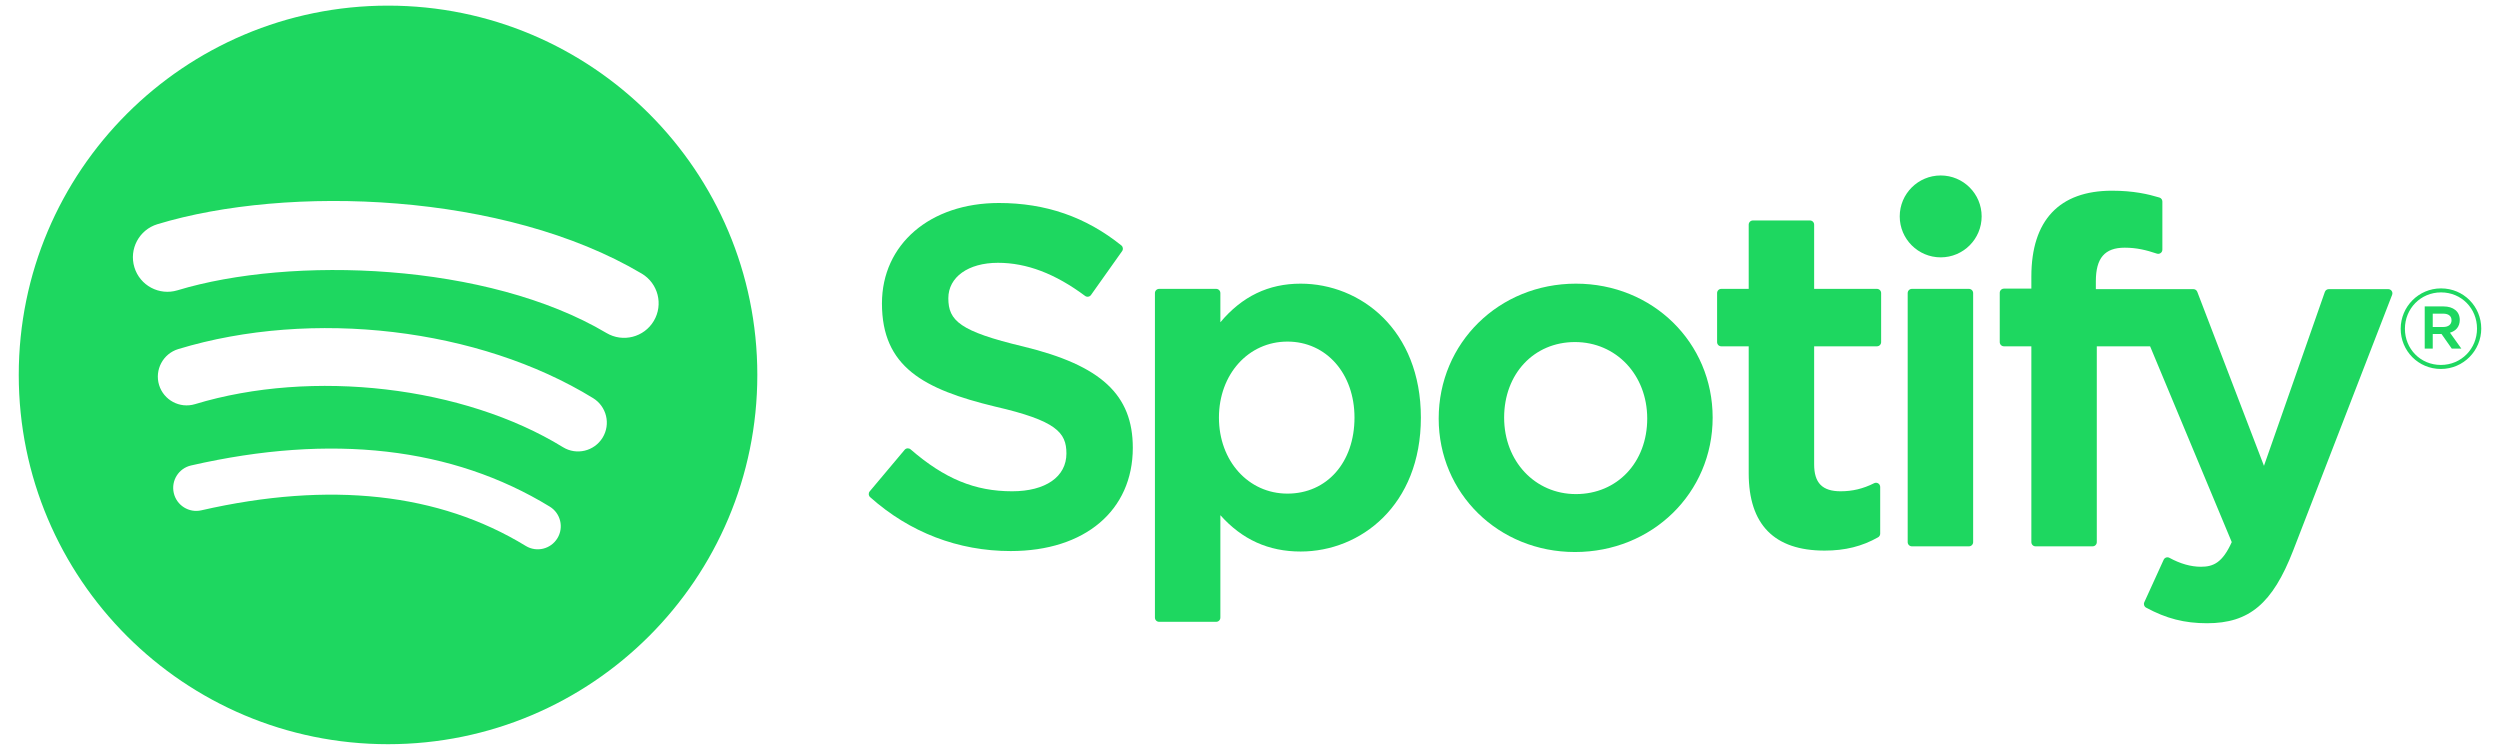
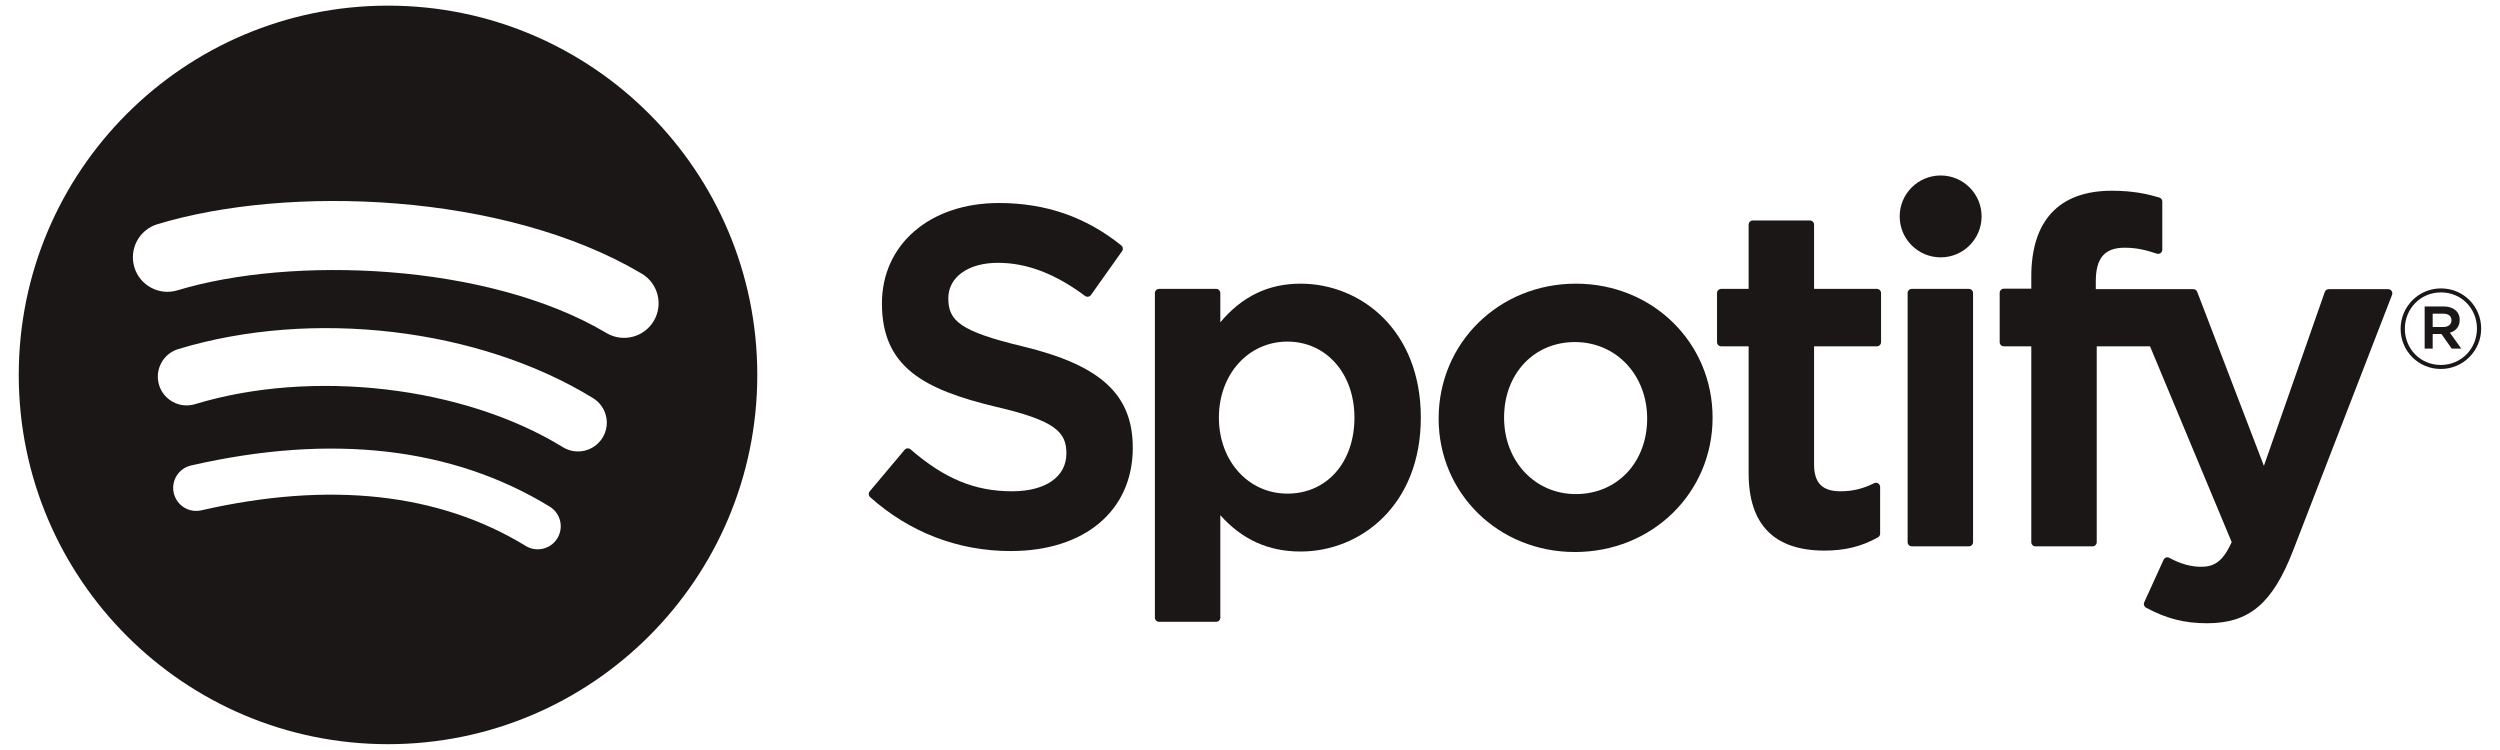
- <svg xmlns="http://www.w3.org/2000/svg" version="1.1" id="svg10" xml:space="preserve" width="755.907" height="226.72" viewBox="0 0 755.907 226.72">
-   <defs id="defs14" />
-   <g id="g18" transform="matrix(1.333333,0,0,-1.333333,0,226.72)">
-     <g id="g20" transform="scale(0.1)">
-       <path d="m 1375.32,945.234 c -269.94,160.306 -715.199,175.046 -972.89,96.836 -41.383,-12.55 -85.141,10.81 -97.68,52.19 -12.539,41.4 10.797,85.13 52.207,97.71 295.813,89.8 787.553,72.45 1098.313,-112.02 37.23,-22.09 49.44,-70.16 27.37,-107.329 -22.08,-37.215 -70.19,-49.484 -107.32,-27.387 z m -8.84,-237.441 c -18.93,-30.734 -59.11,-40.363 -89.8,-21.504 -225.05,138.336 -568.223,178.41 -834.473,97.594 -34.527,-10.434 -70.996,9.031 -81.48,43.496 -10.407,34.527 9.07,70.93 43.535,81.43 304.156,92.291 682.258,47.589 940.738,-111.258 30.69,-18.899 40.35,-59.102 21.48,-89.758 z M 1264.01,479.762 c -15.04,-24.672 -47.18,-32.41 -71.76,-17.371 -196.656,120.187 -444.176,147.339 -735.676,80.75 -28.094,-6.442 -56.086,11.168 -62.496,39.25 -6.433,28.089 11.102,56.078 39.258,62.488 318.996,72.926 592.634,41.539 813.364,-93.34 24.61,-15.027 32.36,-47.18 17.31,-71.777 z M 879.957,1687.63 c -462.492,0 -837.434,-374.92 -837.434,-837.415 0,-462.535 374.942,-837.446 837.434,-837.446 462.513,0 837.433,374.911 837.433,837.446 0,462.495 -374.92,837.415 -837.433,837.415" style="fill:#1ed760;fill-opacity:1;fill-rule:nonzero;stroke:none" id="path22" />
-       <path d="m 2320.89,914.539 c -144.59,34.481 -170.34,58.684 -170.34,109.521 0,48.05 45.24,80.37 112.5,80.37 65.2,0 129.84,-24.55 197.63,-75.09 2.05,-1.53 4.62,-2.14 7.15,-1.74 2.53,0.38 4.76,1.76 6.25,3.86 l 70.6,99.52 c 2.9,4.09 2.11,9.75 -1.8,12.88 -80.67,64.73 -171.51,96.2 -277.69,96.2 -156.12,0 -265.17,-93.68 -265.17,-227.74 0,-143.754 94.07,-194.648 256.63,-233.937 138.36,-31.871 161.71,-58.567 161.71,-106.305 0,-52.887 -47.22,-85.769 -123.21,-85.769 -84.39,0 -153.24,28.429 -230.25,95.121 -1.91,1.64 -4.53,2.398 -6.95,2.261 -2.54,-0.211 -4.87,-1.39 -6.49,-3.339 l -79.16,-94.211 c -3.32,-3.911 -2.9,-9.75 0.93,-13.129 89.61,-79.992 199.8,-122.25 318.72,-122.25 168.23,0 276.94,91.929 276.94,234.199 0,120.238 -71.84,186.734 -248,229.578" style="fill:#1ed760;fill-opacity:1;fill-rule:nonzero;stroke:none" id="path24" />
-       <path d="m 3071.62,753.391 c 0,-101.532 -62.54,-172.379 -152.09,-172.379 -88.53,0 -155.31,74.066 -155.31,172.379 0,98.297 66.78,172.375 155.31,172.375 88.11,0 152.09,-72.477 152.09,-172.375 z M 2949.5,1057.14 c -72.92,0 -132.73,-28.72 -182.05,-87.57 v 66.24 c 0,5.23 -4.24,9.49 -9.47,9.49 h -129.46 c -5.23,0 -9.46,-4.26 -9.46,-9.49 V 299.789 c 0,-5.23 4.23,-9.488 9.46,-9.488 h 129.46 c 5.23,0 9.47,4.258 9.47,9.488 v 232.32 c 49.33,-55.359 109.15,-82.398 182.05,-82.398 135.49,0 272.65,104.301 272.65,303.68 0,199.422 -137.16,303.749 -272.65,303.749" style="fill:#1ed760;fill-opacity:1;fill-rule:nonzero;stroke:none" id="path26" />
-       <path d="m 3573.73,579.949 c -92.81,0 -162.78,74.571 -162.78,173.442 0,99.285 67.55,171.336 160.64,171.336 93.41,0 163.85,-74.567 163.85,-173.504 0,-99.274 -68.01,-171.274 -161.71,-171.274 z m 0,477.191 c -174.49,0 -311.19,-134.363 -311.19,-305.917 0,-169.692 135.76,-302.645 309.05,-302.645 175.11,0 312.23,133.91 312.23,304.813 0,170.328 -136.18,303.749 -310.09,303.749" style="fill:#1ed760;fill-opacity:1;fill-rule:nonzero;stroke:none" id="path28" />
-       <path d="m 4256.44,1045.3 h -142.47 v 145.66 c 0,5.23 -4.22,9.48 -9.45,9.48 h -129.45 c -5.24,0 -9.5,-4.25 -9.5,-9.48 V 1045.3 h -62.25 c -5.22,0 -9.43,-4.26 -9.43,-9.49 V 924.543 c 0,-5.227 4.21,-9.484 9.43,-9.484 h 62.25 V 627.141 c 0,-116.352 57.91,-175.34 172.12,-175.34 46.44,0 84.97,9.59 121.28,30.179 2.95,1.649 4.79,4.829 4.79,8.211 v 105.957 c 0,3.274 -1.71,6.352 -4.5,8.071 -2.82,1.769 -6.33,1.859 -9.22,0.429 -24.94,-12.546 -49.05,-18.339 -76,-18.339 -41.53,0 -60.07,18.851 -60.07,61.121 v 267.629 h 142.47 c 5.23,0 9.44,4.257 9.44,9.484 v 111.267 c 0,5.23 -4.21,9.49 -9.44,9.49" style="fill:#1ed760;fill-opacity:1;fill-rule:nonzero;stroke:none" id="path30" />
-       <path d="m 4752.81,1044.73 v 17.89 c 0,52.63 20.18,76.1 65.44,76.1 26.99,0 48.67,-5.36 72.95,-13.46 2.99,-0.94 6.11,-0.47 8.54,1.32 2.5,1.79 3.91,4.66 3.91,7.7 v 109.1 c 0,4.17 -2.68,7.86 -6.69,9.08 -25.65,7.63 -58.47,15.47 -107.61,15.47 -119.59,0 -182.79,-67.34 -182.79,-194.67 v -27.4 h -62.2 c -5.22,0 -9.5,-4.25 -9.5,-9.48 V 924.543 c 0,-5.227 4.28,-9.484 9.5,-9.484 h 62.2 V 470.961 c 0,-5.231 4.22,-9.481 9.44,-9.481 h 129.46 c 5.23,0 9.49,4.25 9.49,9.481 v 444.098 h 120.88 L 5061,471.078 c -21.02,-46.648 -41.69,-55.93 -69.91,-55.93 -22.81,0 -46.83,6.813 -71.39,20.25 -2.31,1.274 -5.04,1.481 -7.54,0.711 -2.47,-0.879 -4.55,-2.711 -5.6,-5.121 l -43.88,-96.269 c -2.09,-4.547 -0.31,-9.891 4.07,-12.25 45.81,-24.809 87.17,-35.399 138.27,-35.399 95.6,0 148.44,44.539 195.03,164.34 l 224.61,580.4 c 1.12,2.92 0.79,6.21 -1,8.81 -1.78,2.56 -4.65,4.11 -7.79,4.11 h -134.78 c -4.03,0 -7.65,-2.56 -8.97,-6.35 L 5134.05,644 4982.82,1038.64 c -1.38,3.67 -4.91,6.09 -8.84,6.09 h -221.17" style="fill:#1ed760;fill-opacity:1;fill-rule:nonzero;stroke:none" id="path32" />
-       <path d="m 4465.05,1045.3 h -129.47 c -5.23,0 -9.48,-4.26 -9.48,-9.49 V 470.961 c 0,-5.231 4.25,-9.481 9.48,-9.481 h 129.47 c 5.22,0 9.48,4.25 9.48,9.481 v 564.849 c 0,5.23 -4.26,9.49 -9.48,9.49" style="fill:#1ed760;fill-opacity:1;fill-rule:nonzero;stroke:none" id="path34" />
-       <path d="m 4400.97,1302.49 c -51.28,0 -92.91,-41.53 -92.91,-92.81 0,-51.32 41.63,-92.89 92.91,-92.89 51.27,0 92.85,41.57 92.85,92.89 0,51.28 -41.58,92.81 -92.85,92.81" style="fill:#1ed760;fill-opacity:1;fill-rule:nonzero;stroke:none" id="path36" />
-       <path d="m 5540.49,989.113 h -23.72 v -30.25 h 23.72 c 11.84,0 18.91,5.793 18.91,15.133 0,9.84 -7.07,15.117 -18.91,15.117 z m 15.38,-43.152 25.77,-36.086 h -21.73 l -23.2,33.098 h -19.94 v -33.098 h -18.19 v 95.645 h 42.65 c 22.21,0 36.83,-11.372 36.83,-30.508 0,-15.676 -9.06,-25.258 -22.19,-29.051 z m -20.2,91.379 c -46.67,0 -81.99,-37.09 -81.99,-82.527 0,-45.407 35.07,-82.008 81.51,-82.008 46.66,0 82.01,37.07 82.01,82.527 0,45.408 -35.09,82.008 -81.53,82.008 z m -0.48,-173.649 c -51.24,0 -91.11,41.153 -91.11,91.122 0,49.977 40.39,91.597 91.59,91.597 51.23,0 91.11,-41.15 91.11,-91.078 0,-49.977 -40.36,-91.641 -91.59,-91.641" style="fill:#1ed760;fill-opacity:1;fill-rule:nonzero;stroke:none" id="path38" />
+ <svg xmlns="http://www.w3.org/2000/svg" width="755.91" height="226.72" version="1.1" viewBox="0 0 755.91 226.72" xml:space="preserve">
+   <g transform="matrix(1.3333 0 0 -1.3333 0 226.72)">
+     <g transform="scale(.1)" fill="#1b1716">
+       <path d="m1375.3 945.23c-269.94 160.31-715.2 175.05-972.89 96.84-41.383-12.55-85.141 10.81-97.68 52.19-12.539 41.4 10.797 85.13 52.207 97.71 295.81 89.8 787.55 72.45 1098.3-112.02 37.23-22.09 49.44-70.16 27.37-107.33-22.08-37.215-70.19-49.484-107.32-27.391zm-8.84-237.44c-18.93-30.734-59.11-40.363-89.8-21.504-225.05 138.34-568.22 178.41-834.47 97.594-34.527-10.434-70.996 9.031-81.48 43.496-10.407 34.527 9.07 70.93 43.535 81.426 304.16 92.295 682.26 47.593 940.74-111.25 30.69-18.899 40.35-59.102 21.48-89.758zm-102.47-228.03c-15.04-24.672-47.18-32.41-71.76-17.371-196.66 120.19-444.18 147.34-735.68 80.75-28.094-6.442-56.086 11.168-62.496 39.25-6.433 28.089 11.102 56.078 39.258 62.488 319 72.926 592.63 41.539 813.36-93.34 24.61-15.027 32.36-47.18 17.31-71.777zm-384.05 1207.9c-462.49 0-837.43-374.92-837.43-837.42 0-462.54 374.94-837.45 837.43-837.45 462.51 0 837.43 374.91 837.43 837.45 0 462.5-374.92 837.42-837.43 837.42" />
+       <path d="m2320.9 914.54c-144.59 34.481-170.34 58.684-170.34 109.52 0 48.05 45.24 80.37 112.5 80.37 65.2 0 129.84-24.55 197.63-75.09 2.05-1.53 4.62-2.14 7.15-1.74 2.53 0.38 4.76 1.76 6.25 3.86l70.6 99.52c2.9 4.09 2.11 9.75-1.8 12.88-80.67 64.73-171.51 96.2-277.69 96.2-156.12 0-265.17-93.68-265.17-227.74 0-143.75 94.07-194.65 256.63-233.94 138.36-31.871 161.71-58.567 161.71-106.3 0-52.887-47.22-85.769-123.21-85.769-84.39 0-153.24 28.429-230.25 95.121-1.91 1.64-4.53 2.398-6.95 2.261-2.54-0.211-4.87-1.39-6.49-3.339l-79.16-94.211c-3.32-3.911-2.9-9.75 0.93-13.129 89.61-79.992 199.8-122.25 318.72-122.25 168.23 0 276.94 91.929 276.94 234.2 0 120.23-71.84 186.73-248 229.58" />
+       <path d="m3071.6 753.39c0-101.53-62.54-172.38-152.09-172.38-88.53 0-155.31 74.066-155.31 172.38 0 98.297 66.78 172.38 155.31 172.38 88.11 0 152.09-72.477 152.09-172.38zm-122.12 303.75c-72.92 0-132.73-28.72-182.05-87.57v66.24c0 5.23-4.24 9.49-9.47 9.49h-129.46c-5.23 0-9.46-4.26-9.46-9.49v-736.02c0-5.23 4.23-9.488 9.46-9.488h129.46c5.23 0 9.47 4.258 9.47 9.488v232.32c49.33-55.359 109.15-82.398 182.05-82.398 135.49 0 272.65 104.3 272.65 303.68 0 199.42-137.16 303.75-272.65 303.75" />
+       <path d="m3573.7 579.95c-92.81 0-162.78 74.571-162.78 173.44 0 99.285 67.55 171.34 160.64 171.34 93.41 0 163.85-74.567 163.85-173.5 0-99.274-68.01-171.27-161.71-171.27zm0 477.19c-174.49 0-311.19-134.36-311.19-305.92 0-169.69 135.76-302.64 309.05-302.64 175.11 0 312.23 133.91 312.23 304.81 0 170.33-136.18 303.75-310.09 303.75" />
+       <path d="m4256.4 1045.3h-142.47v145.66c0 5.23-4.22 9.48-9.45 9.48h-129.45c-5.24 0-9.5-4.25-9.5-9.48v-145.66h-62.25c-5.22 0-9.43-4.26-9.43-9.49v-111.27c0-5.227 4.21-9.484 9.43-9.484h62.25v-287.92c0-116.35 57.91-175.34 172.12-175.34 46.44 0 84.97 9.59 121.28 30.179 2.95 1.649 4.79 4.829 4.79 8.211v105.96c0 3.274-1.71 6.352-4.5 8.071-2.82 1.769-6.33 1.859-9.22 0.429-24.94-12.546-49.05-18.339-76-18.339-41.53 0-60.07 18.851-60.07 61.121v267.63h142.47c5.23 0 9.44 4.257 9.44 9.484v111.27c0 5.23-4.21 9.49-9.44 9.49" />
+       <path d="m4752.8 1044.7v17.89c0 52.63 20.18 76.1 65.44 76.1 26.99 0 48.67-5.36 72.95-13.46 2.99-0.94 6.11-0.47 8.54 1.32 2.5 1.79 3.91 4.66 3.91 7.7v109.1c0 4.17-2.68 7.86-6.69 9.08-25.65 7.63-58.47 15.47-107.61 15.47-119.59 0-182.79-67.34-182.79-194.67v-27.4h-62.2c-5.22 0-9.5-4.25-9.5-9.48v-111.84c0-5.227 4.28-9.484 9.5-9.484h62.2v-444.1c0-5.231 4.22-9.481 9.44-9.481h129.46c5.23 0 9.49 4.25 9.49 9.481v444.1h120.88l185.17-443.98c-21.02-46.648-41.69-55.93-69.91-55.93-22.81 0-46.83 6.813-71.39 20.25-2.31 1.274-5.04 1.481-7.54 0.711-2.47-0.879-4.55-2.711-5.6-5.121l-43.88-96.269c-2.09-4.547-0.31-9.891 4.07-12.25 45.81-24.809 87.17-35.399 138.27-35.399 95.6 0 148.44 44.539 195.03 164.34l224.61 580.4c1.12 2.92 0.79 6.21-1 8.81-1.78 2.56-4.65 4.11-7.79 4.11h-134.78c-4.03 0-7.65-2.56-8.97-6.35l-138.07-394.38-151.23 394.64c-1.38 3.67-4.91 6.09-8.84 6.09h-221.17" />
+       <path d="m4465 1045.3h-129.47c-5.23 0-9.48-4.26-9.48-9.49v-564.85c0-5.231 4.25-9.481 9.48-9.481h129.47c5.22 0 9.48 4.25 9.48 9.481v564.85c0 5.23-4.26 9.49-9.48 9.49" />
+       <path d="m4401 1302.5c-51.28 0-92.91-41.53-92.91-92.81 0-51.32 41.63-92.89 92.91-92.89 51.27 0 92.85 41.57 92.85 92.89 0 51.28-41.58 92.81-92.85 92.81" />
+       <path d="m5540.5 989.11h-23.72v-30.25h23.72c11.84 0 18.91 5.793 18.91 15.133 0 9.84-7.07 15.117-18.91 15.117zm15.38-43.152 25.77-36.086h-21.73l-23.2 33.098h-19.94v-33.098h-18.19v95.645h42.65c22.21 0 36.83-11.372 36.83-30.508 0-15.676-9.06-25.258-22.19-29.051zm-20.2 91.379c-46.67 0-81.99-37.09-81.99-82.527 0-45.407 35.07-82.008 81.51-82.008 46.66 0 82.01 37.07 82.01 82.527 0 45.408-35.09 82.008-81.53 82.008zm-0.48-173.65c-51.24 0-91.11 41.153-91.11 91.122 0 49.977 40.39 91.597 91.59 91.597 51.23 0 91.11-41.15 91.11-91.078 0-49.977-40.36-91.641-91.59-91.641" />
    </g>
  </g>
</svg>
